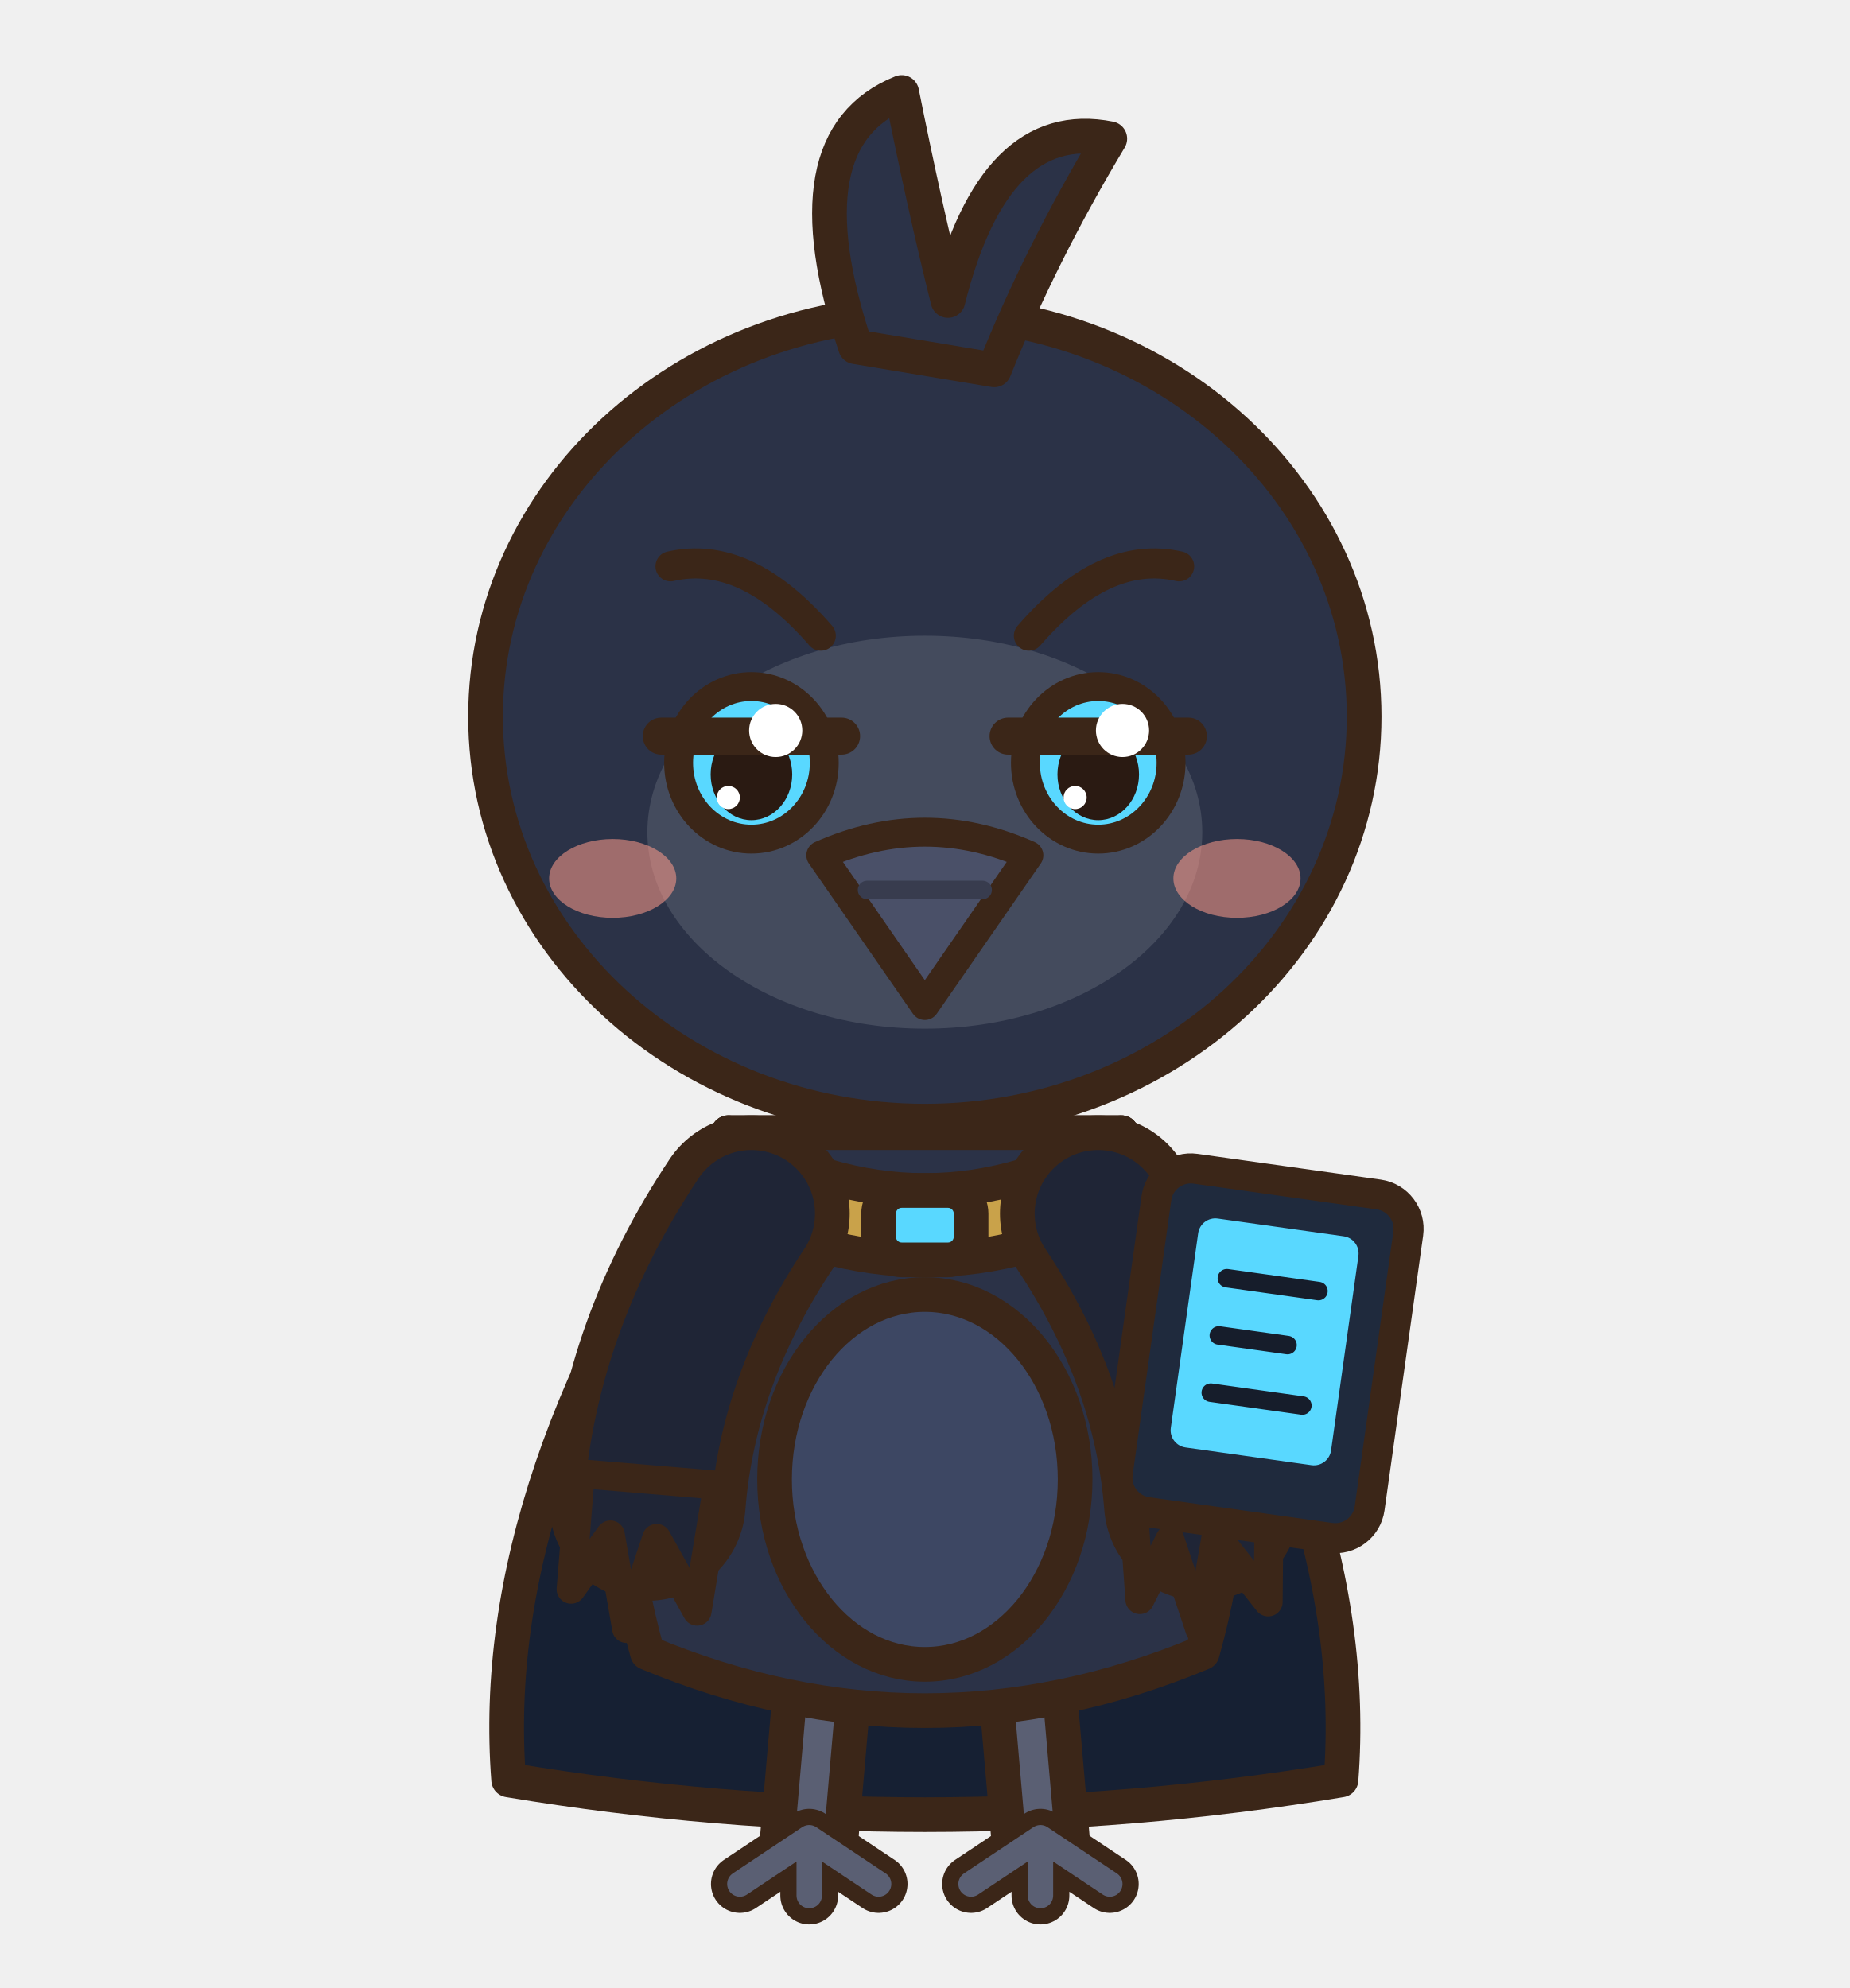
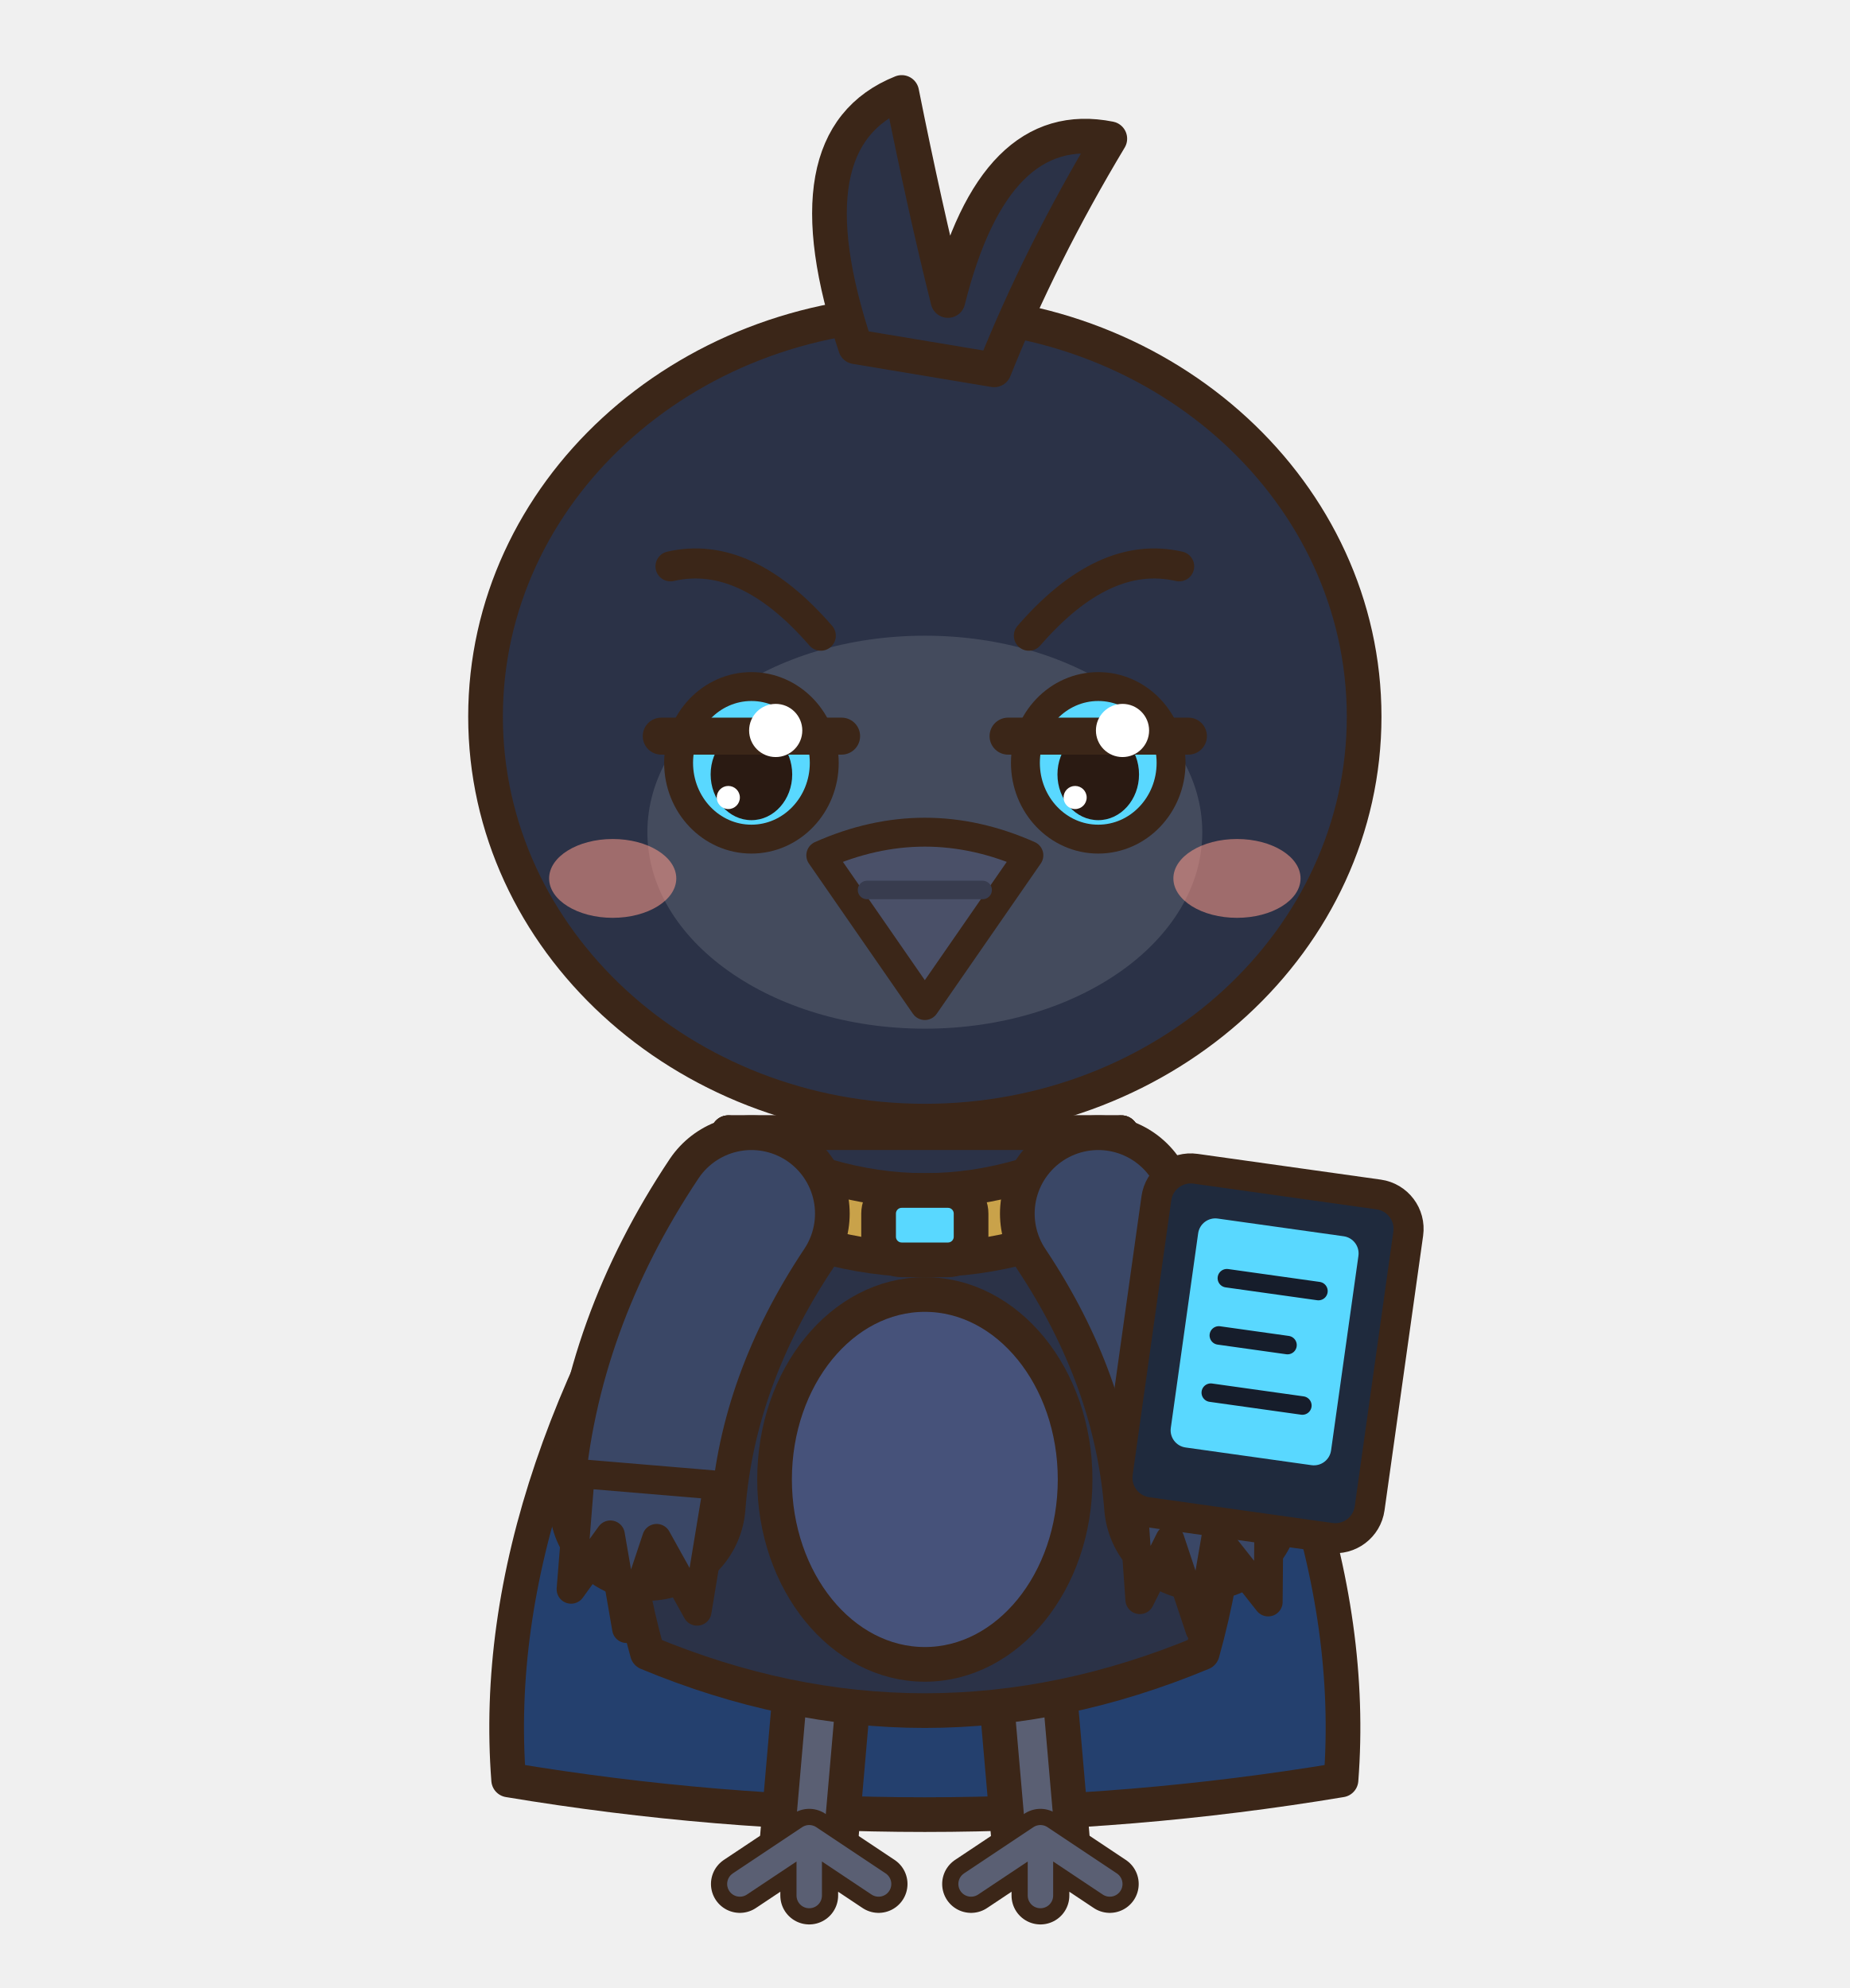
<svg xmlns="http://www.w3.org/2000/svg" viewBox="-80 -10 160 172" width="320" height="344">
  <g transform="translate(0 0)">
    <g transform="translate(0 0) rotate(0 0 88)">
      <g stroke="#3b2618" stroke-width="3" stroke-linejoin="round" stroke-linecap="round" />
    </g>
    <g stroke="#3b2618" stroke-width="3" stroke-linejoin="round" stroke-linecap="round">
-       <path d="M-17 88 Q-38 118 -36 144 Q0 150 36 144 Q38 118 17 88 Z" fill="#162033" />
+       <path d="M-17 88 Q-38 118 -36 144 Q0 150 36 144 Q38 118 17 88 Z" fill="#24406e" />
    </g>
    <g stroke="#3b2618" stroke-width="3" stroke-linejoin="round" stroke-linecap="round" />
    <path d="M-8 126 L-10 149" fill="none" stroke="#3b2618" stroke-width="8.5" stroke-linecap="round" stroke-linejoin="round" />
    <path d="M-8 126 L-10 149" fill="none" stroke="#5a5f73" stroke-width="2.5" stroke-linecap="round" stroke-linejoin="round" />
    <path d="M-10 149 l-6 4 M-10 149 l0 5 M-10 149 l6 4" fill="none" stroke="#3b2618" stroke-width="5" stroke-linecap="round" />
    <path d="M-10 149 l-6 4 M-10 149 l0 5 M-10 149 l6 4" fill="none" stroke="#5a5f73" stroke-width="2.2" stroke-linecap="round" />
    <path d="M8 126 L10 149" fill="none" stroke="#3b2618" stroke-width="8.5" stroke-linecap="round" stroke-linejoin="round" />
    <path d="M8 126 L10 149" fill="none" stroke="#5a5f73" stroke-width="2.5" stroke-linecap="round" stroke-linejoin="round" />
    <path d="M10 149 l-6 4 M10 149 l0 5 M10 149 l6 4" fill="none" stroke="#3b2618" stroke-width="5" stroke-linecap="round" />
    <path d="M10 149 l-6 4 M10 149 l0 5 M10 149 l6 4" fill="none" stroke="#5a5f73" stroke-width="2.2" stroke-linecap="round" />
    <g stroke="#3b2618" stroke-width="3" stroke-linejoin="round" stroke-linecap="round">
      <path d="M-17 88 Q-31 108 -24 133 Q0 143 24 133 Q31 108 17 88 Z" fill="#2b3247" />
-       <ellipse cx="0" cy="118" rx="13" ry="16" fill="#3d4763" />
+       <ellipse cx="0" cy="118" rx="13" ry="16" fill="#46527a" />
    </g>
    <g stroke="#3b2618" stroke-width="3" stroke-linejoin="round" stroke-linecap="round">
      <path d="M-17 88 Q0 98 17 88 L18 94 Q0 104 -18 94 Z" fill="#c9a24a" />
      <rect x="-4" y="93" width="8" height="6" rx="2" fill="#59d8ff" />
    </g>
    <path d="M-15 95 Q-23 107 -24 120" fill="none" stroke="#3b2618" stroke-width="17" stroke-linecap="round" stroke-linejoin="round" />
-     <path d="M-15 95 Q-23 107 -24 120" fill="none" stroke="#1f2536" stroke-width="11" stroke-linecap="round" stroke-linejoin="round" />
+     <path d="M-15 95 Q-23 107 -24 120" fill="none" stroke="#3a4766" stroke-width="11" stroke-linecap="round" stroke-linejoin="round" />
    <g stroke="#3b2618" stroke-width="2.5" stroke-linejoin="round" stroke-linecap="round">
-       <path d="M-17.9 118.5 L-19.7 129.4 L-23.2 123.1 L-25.8 130.9 L-27.2 122.8 L-30.6 127.5 L-29.8 117.5 Z" fill="#1f2536" />
+       <path d="M-17.9 118.5 L-19.7 129.4 L-23.2 123.1 L-25.8 130.9 L-27.2 122.8 L-30.6 127.5 L-29.8 117.5 Z" fill="#3a4766" />
    </g>
    <path d="M15 95 Q23 107 24 120" fill="none" stroke="#3b2618" stroke-width="17" stroke-linecap="round" stroke-linejoin="round" />
-     <path d="M15 95 Q23 107 24 120" fill="none" stroke="#1f2536" stroke-width="11" stroke-linecap="round" stroke-linejoin="round" />
+     <path d="M15 95 Q23 107 24 120" fill="none" stroke="#3a4766" stroke-width="11" stroke-linecap="round" stroke-linejoin="round" />
    <g stroke="#3b2618" stroke-width="2.5" stroke-linejoin="round" stroke-linecap="round">
-       <path d="M29.8 117.5 L29.7 128.6 L25.2 122.9 L23.8 131 L21.2 123.2 L18.6 128.4 L17.9 118.5 Z" fill="#1f2536" />
+       <path d="M29.8 117.5 L29.7 128.6 L25.2 122.9 L23.8 131 L21.2 123.2 L18.6 128.4 L17.9 118.5 Z" fill="#3a4766" />
    </g>
    <g transform="translate(28 116) rotate(8)">
      <g stroke="#3b2618" stroke-width="2.6" stroke-linejoin="round" stroke-linecap="round">
        <rect x="-11" y="-24" width="22" height="30" rx="3" fill="#1f2a3d" />
        <rect x="-7" y="-20" width="14" height="20" rx="1.5" fill="#59d8ff" stroke="none" />
        <path d="M-4 -15 L4 -15 M-4 -10 L2 -10 M-4 -5 L4 -5" stroke="#161d2b" stroke-width="1.6" />
      </g>
    </g>
    <g transform="translate(0 0) rotate(0 0 88)">
      <g stroke="#3b2618" stroke-width="3" stroke-linejoin="round" stroke-linecap="round">
        <ellipse cx="0" cy="52" rx="38" ry="35" fill="#2b3247" />
      </g>
      <ellipse cx="0" cy="62" rx="24" ry="17" fill="#444b5d" />
      <g stroke="#3b2618" stroke-width="3" stroke-linejoin="round" stroke-linecap="round" />
      <ellipse cx="-27" cy="66" rx="5.5" ry="3.41" fill="#ff9a8a" opacity="0.55" />
      <ellipse cx="27" cy="66" rx="5.5" ry="3.41" fill="#ff9a8a" opacity="0.55" />
      <ellipse cx="-15" cy="56" rx="6.3" ry="6.6" fill="#59d8ff" stroke="#3b2618" stroke-width="2.5" />
      <ellipse cx="-15" cy="57" rx="3.528" ry="3.96" fill="#2a1a12" />
      <path d="M-22.8 53.69 L-7.2 53.69" stroke="#3b2618" stroke-width="3.2" stroke-linecap="round" />
      <circle cx="-12.9" cy="53.2" r="2.3" fill="#fff" />
      <circle cx="-17" cy="59" r="1" fill="#fff" />
      <ellipse cx="15" cy="56" rx="6.3" ry="6.6" fill="#59d8ff" stroke="#3b2618" stroke-width="2.5" />
      <ellipse cx="15" cy="57" rx="3.528" ry="3.96" fill="#2a1a12" />
      <path d="M7.2 53.69 L22.8 53.69" stroke="#3b2618" stroke-width="3.2" stroke-linecap="round" />
      <circle cx="17.1" cy="53.2" r="2.3" fill="#fff" />
      <circle cx="13" cy="59" r="1" fill="#fff" />
      <g stroke="#3b2618" stroke-width="2.5" stroke-linejoin="round" stroke-linecap="round">
        <path d="M-9 64 Q0 60 9 64 L0 77 Z" fill="#4a5068" />
      </g>
      <path d="M-5 67 L5 67" stroke="#383c4e" stroke-width="1.6" stroke-linecap="round" />
      <g stroke="#3b2618" stroke-width="3" stroke-linejoin="round" stroke-linecap="round">
        <path d="M-6 20 Q-12 2 -2 -2 Q0 8 2 16 Q6 0 16 2 Q10 12 6 22 Z" fill="#2b3247" />
      </g>
      <path d="M-22 39 Q-15.5 37.5 -9 45" fill="none" stroke="#3b2618" stroke-width="2.6" stroke-linecap="round" />
      <path d="M9 45 Q15.5 37.5 22 39" fill="none" stroke="#3b2618" stroke-width="2.6" stroke-linecap="round" />
    </g>
  </g>
</svg>
